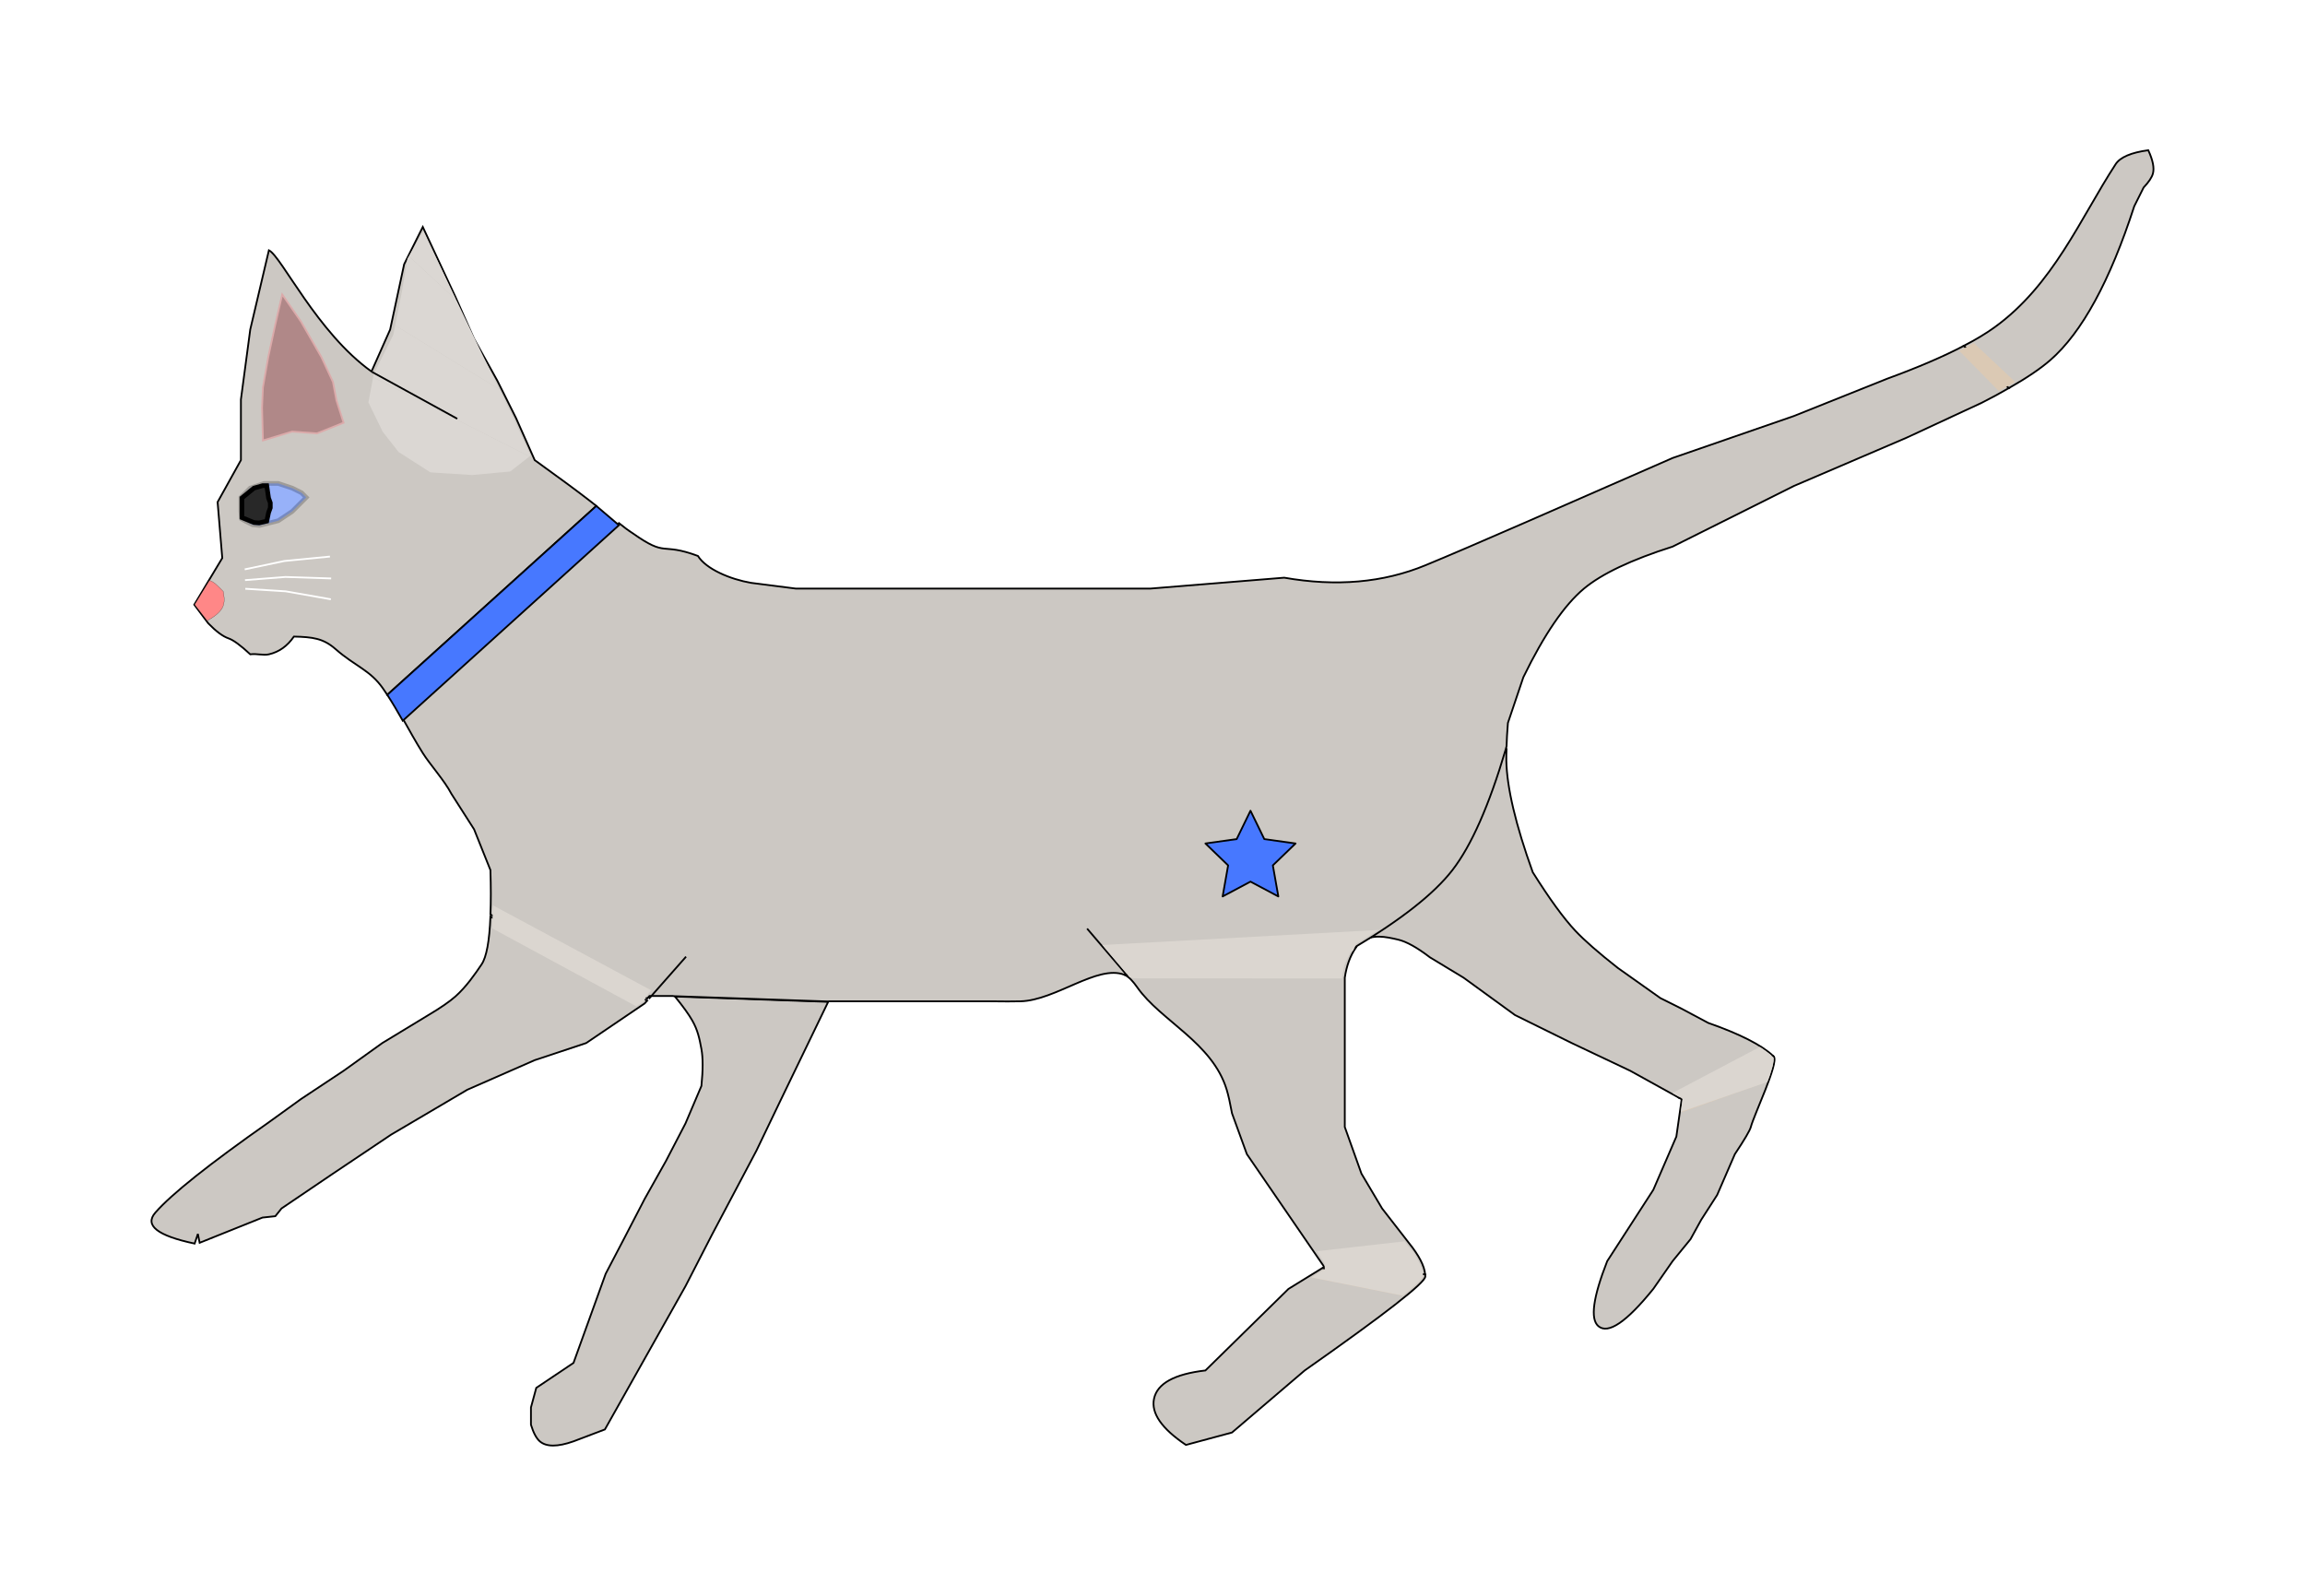
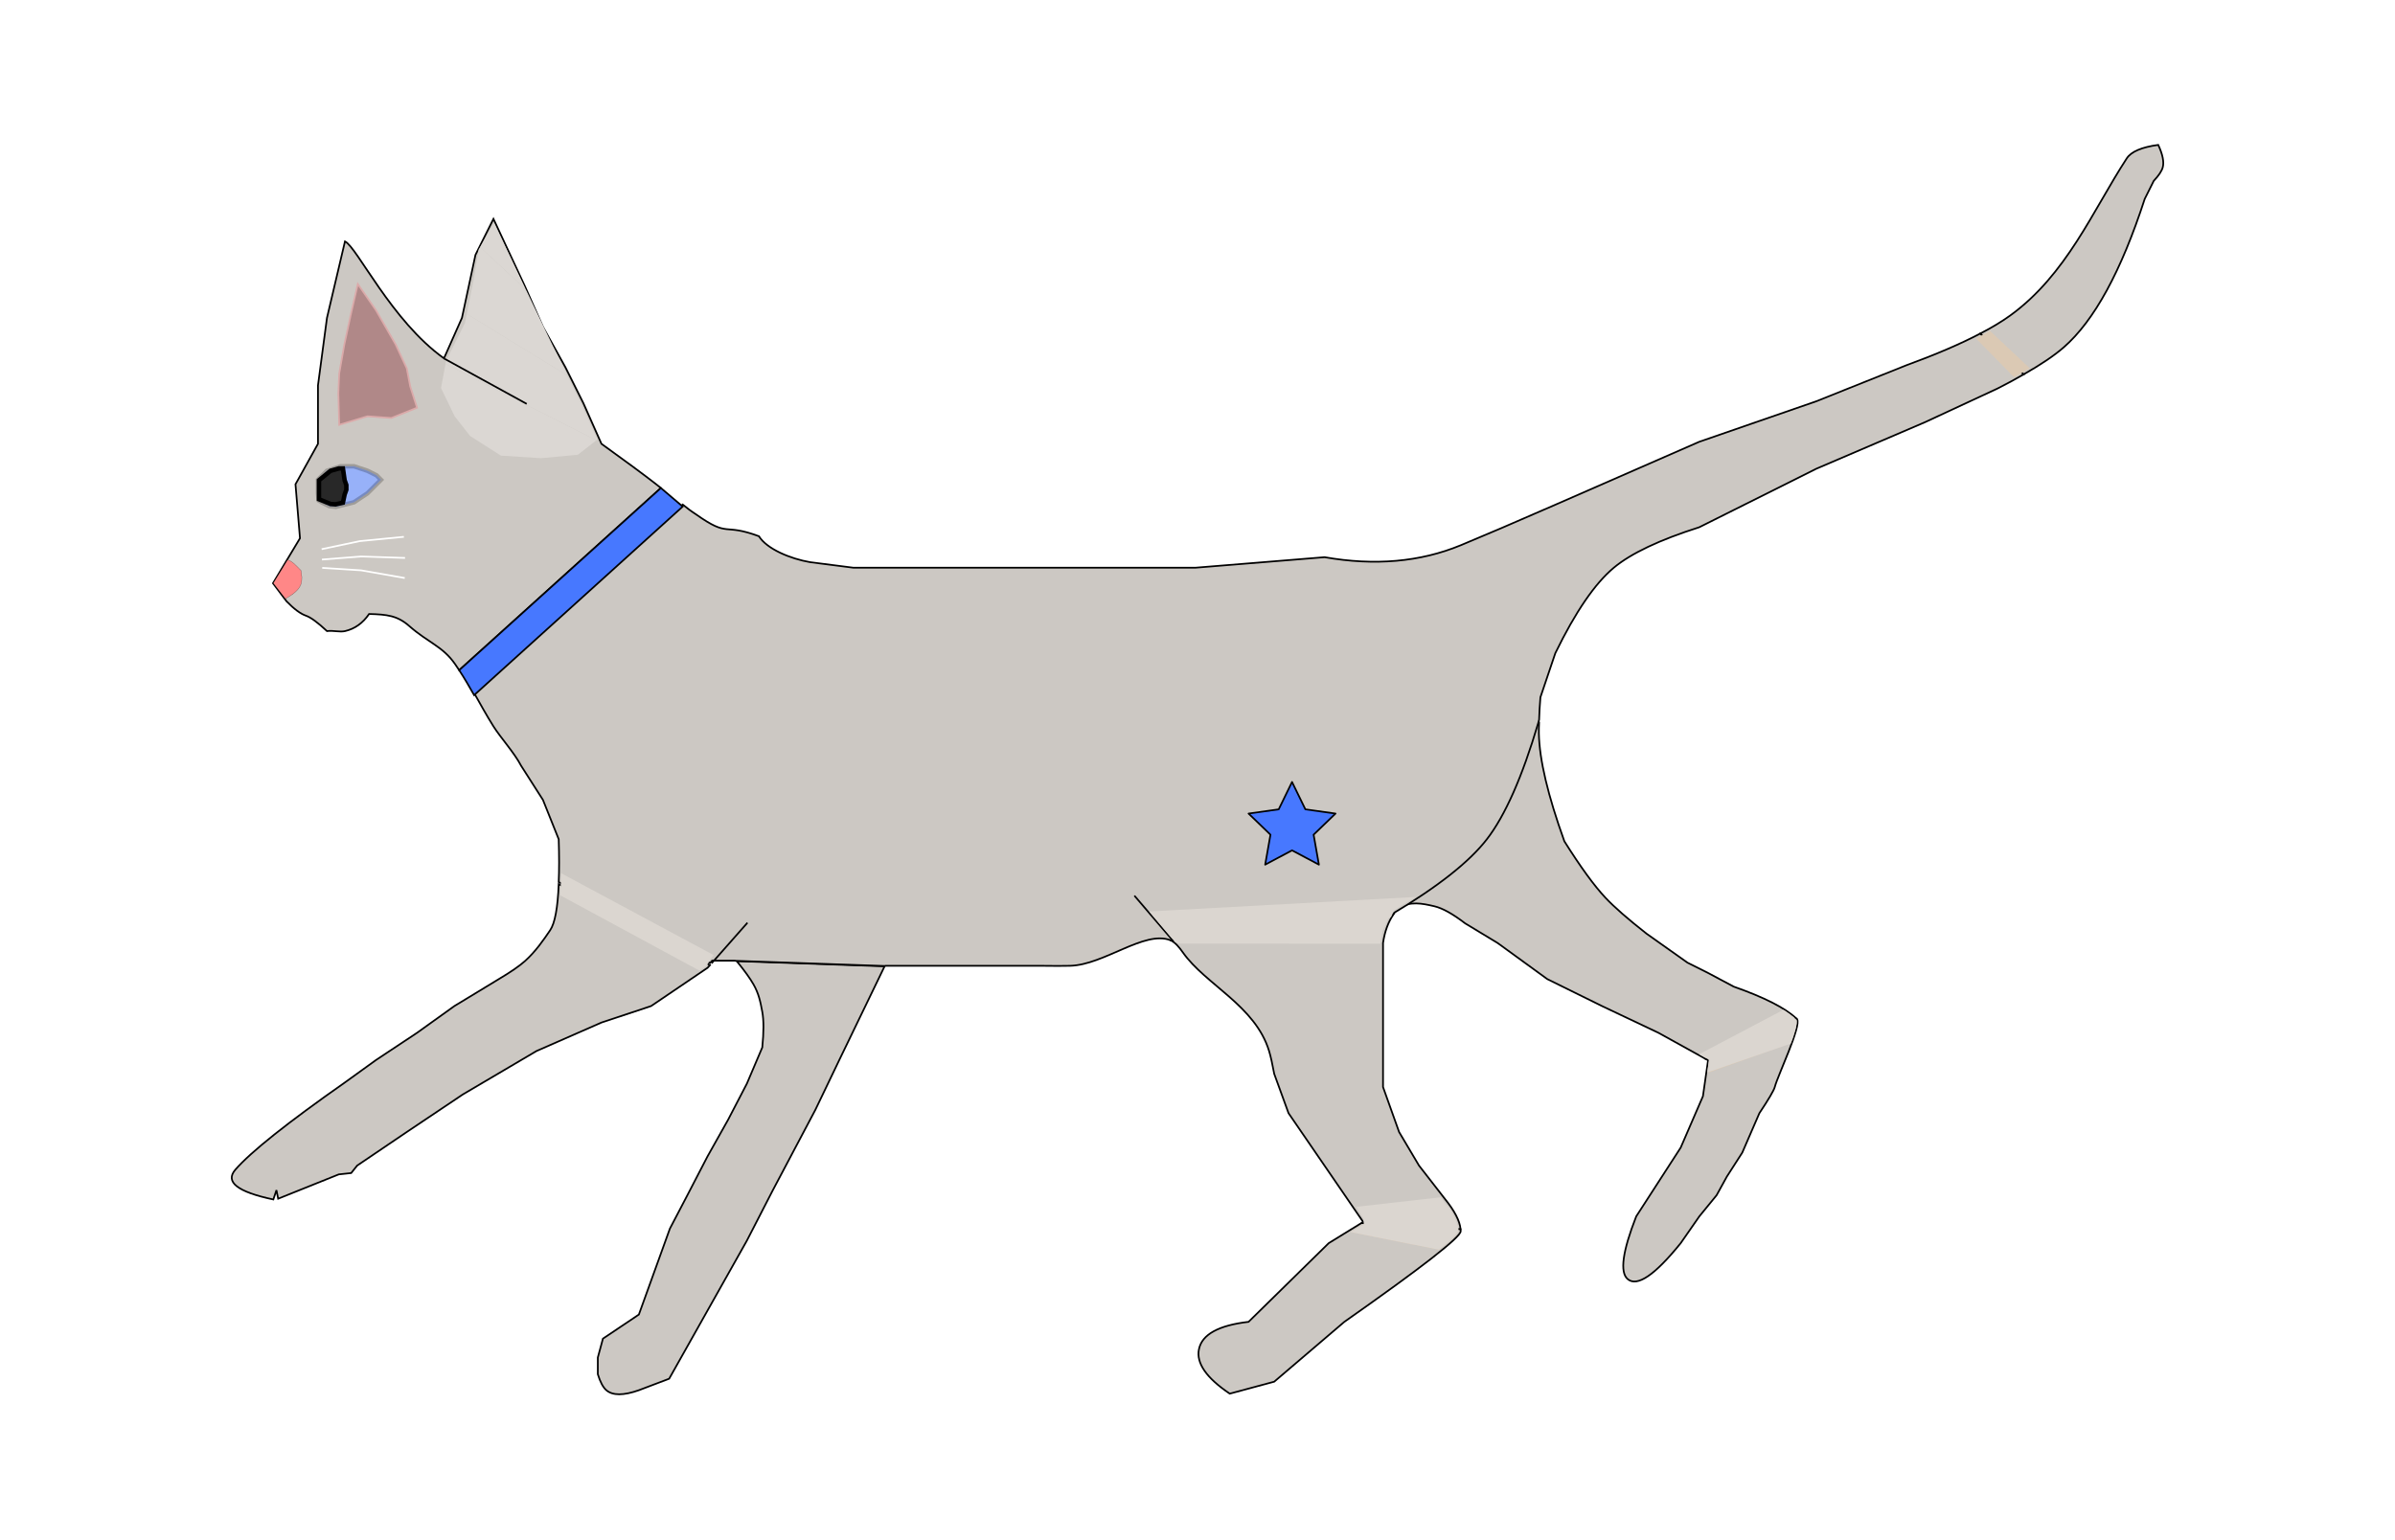
- <svg xmlns="http://www.w3.org/2000/svg" style="isolation:isolate" viewBox="0 0 1300 900">
+ <svg xmlns="http://www.w3.org/2000/svg" style="isolation:isolate" viewBox="0 0 1400 900">
  <defs>
-     <clipPath id="_clipPath_6deFQn2FyqKFq0n5fk6vcip0AoO2zhJY">
-       <rect width="1300" height="900" />
+     <clipPath id="_clipPath_V0pqoi824QpJi1OXISZkfbjsKbPEXRIq">
+       <rect width="1400" height="900" />
    </clipPath>
  </defs>
-   <g clip-path="url(#_clipPath_6deFQn2FyqKFq0n5fk6vcip0AoO2zhJY)">
+   <g clip-path="url(#_clipPath_V0pqoi824QpJi1OXISZkfbjsKbPEXRIq)">
    <g style="isolation:isolate" class="cat">
      <g class="leg-front-right">
-         <path d=" M 467.097 565.014 L 440.598 619.832 L 426.598 648.994 L 401.598 696.255 L 386.598 725.417 L 341.161 806.178 L 323.451 812.901 Q 309.973 817.653 304.451 812.901 Q 301.564 810.415 299.451 803.534 L 299.451 793.795 L 302.451 782.734 L 323.451 768.656 L 341.598 718.378 L 351.598 699.272 L 363.598 676.144 L 375.598 654.765 L 386.598 633.607 L 395.598 612.449 Q 396.944 598.972 395.598 591.677 C 394.469 585.556 393.501 580.955 390.451 575.588 C 388.468 572.098 385.229 567.591 380.669 562.014 L 467.097 565.014 Z " fill="rgb(204,200,195)" vector-effect="non-scaling-stroke" stroke-width="1" stroke="rgb(0,0,0)" stroke-linejoin="miter" stroke-linecap="square" stroke-miterlimit="3" />
+         <path d=" M 517.097 565.014 L 490.598 619.832 L 476.598 648.994 L 451.598 696.255 L 436.598 725.417 L 391.161 806.178 L 373.451 812.901 Q 359.973 817.653 354.451 812.901 Q 351.564 810.415 349.451 803.534 L 349.451 793.795 L 352.451 782.734 L 373.451 768.656 L 391.598 718.378 L 401.598 699.272 L 413.598 676.144 L 425.598 654.765 L 436.598 633.607 L 445.598 612.449 Q 446.944 598.972 445.598 591.677 C 444.469 585.556 443.501 580.955 440.451 575.588 C 438.468 572.098 435.229 567.591 430.669 562.014 L 517.097 565.014 Z " fill="rgb(204,200,195)" vector-effect="non-scaling-stroke" stroke-width="1" stroke="rgb(0,0,0)" stroke-linejoin="miter" stroke-linecap="square" stroke-miterlimit="3" />
      </g>
      <g class="leg-back-right">
        <g class="bottom">
-           <path d=" M 999.872 595.446 Q 1000.236 595.704 1000.451 595.914 C 1003.22 599.682 989.222 628.741 987.451 635.612 Q 986.703 638.517 978.451 650.914 L 968.451 673.969 L 959.451 687.969 L 953.451 698.873 L 943.327 711.27 L 932.451 726.914 Q 909.738 755.017 901.451 747.914 Q 894.451 741.914 906.451 711.27 L 932.451 671.049 L 945.451 641.01 L 948.451 619.969 L 947.025 619.179 L 999.872 595.446 Z " fill="rgb(204,200,195)" vector-effect="non-scaling-stroke" stroke-width="1" stroke="rgb(0,0,0)" stroke-linejoin="miter" stroke-linecap="square" stroke-miterlimit="3" />
-           <path d=" M 946.383 617.326 L 949.846 619.389 L 948.763 627.203 L 995.969 610.239 L 997.351 606.469 L 998.772 601.711 L 999.017 600.848 L 999.479 598.357 L 999.51 597.154 L 997.6 595.119 L 996.991 594.614 L 946.383 617.326 Z " fill="rgb(219,201,180)" />
+           <path d=" M 1049.872 595.446 Q 1050.236 595.704 1050.451 595.914 C 1053.22 599.682 1039.222 628.741 1037.451 635.612 Q 1036.703 638.517 1028.451 650.914 L 1018.451 673.969 L 1009.451 687.969 L 1003.451 698.873 L 993.327 711.27 L 982.451 726.914 Q 959.738 755.017 951.451 747.914 Q 944.451 741.914 956.451 711.27 L 982.451 671.049 L 995.451 641.01 L 998.451 619.969 L 997.025 619.179 L 1049.872 595.446 Z " fill="rgb(204,200,195)" vector-effect="non-scaling-stroke" stroke-width="1" stroke="rgb(0,0,0)" stroke-linejoin="miter" stroke-linecap="square" stroke-miterlimit="3" />
+           <path d=" M 996.383 617.326 L 999.846 619.389 L 998.763 627.203 L 1045.969 610.239 L 1047.351 606.469 L 1048.772 601.711 L 1049.017 600.848 L 1049.479 598.357 L 1049.51 597.154 L 1047.6 595.119 L 1046.991 594.614 L 996.383 617.326 Z " fill="rgb(219,201,180)" />
        </g>
        <g class="top">
-           <path d=" M 763.223 535.969 C 764.529 533.712 766.076 532.042 767.845 530.914 C 774.24 526.835 781.301 528.243 788.451 529.914 Q 795.588 531.581 806.451 539.914 L 825.451 551.414 L 854.451 572.489 L 886.451 588.27 L 919.451 603.914 L 947.025 619.179 L 999.997 595.493 C 993.502 589.378 981.315 583.185 963.451 576.914 L 948.451 568.914 L 936.451 562.914 L 912.451 545.914 Q 896.135 533.094 888.451 524.914 Q 878.61 514.436 864.451 491.914 Q 850.013 451.827 849.551 428.914 Q 849.494 426.102 849.689 422.033 L 848.151 424.014 L 763.223 535.969 Z " fill="rgb(204,200,195)" vector-effect="non-scaling-stroke" stroke-width="1" stroke="rgb(0,0,0)" stroke-linejoin="miter" stroke-linecap="square" stroke-miterlimit="3" />
-           <path d=" M 943.162 616.479 L 948.987 619.697 L 947.962 627.1 L 996.793 610.216 L 998.169 606.554 L 999.767 601.245 L 1000.259 598.615 L 1000.332 596.919 L 1000.086 596.255 L 998.447 594.76 L 995.516 592.487 L 992.526 590.451 L 943.162 616.479 Z " fill="rgb(219,214,208)" />
+           <path d=" M 813.223 535.969 C 814.529 533.712 816.076 532.042 817.845 530.914 C 824.24 526.835 831.301 528.243 838.451 529.914 Q 845.588 531.581 856.451 539.914 L 875.451 551.414 L 904.451 572.489 L 936.451 588.27 L 969.451 603.914 L 997.025 619.179 L 1049.997 595.493 C 1043.502 589.378 1031.315 583.185 1013.451 576.914 L 998.451 568.914 L 986.451 562.914 L 962.451 545.914 Q 946.135 533.094 938.451 524.914 Q 928.61 514.436 914.451 491.914 Q 900.013 451.827 899.551 428.914 Q 899.494 426.102 899.689 422.033 L 898.151 424.014 L 813.223 535.969 Z " fill="rgb(204,200,195)" vector-effect="non-scaling-stroke" stroke-width="1" stroke="rgb(0,0,0)" stroke-linejoin="miter" stroke-linecap="square" stroke-miterlimit="3" />
+           <path d=" M 993.162 616.479 L 998.987 619.697 L 997.962 627.1 L 1046.793 610.216 L 1048.169 606.554 L 1049.767 601.245 L 1050.259 598.615 L 1050.332 596.919 L 1050.086 596.255 L 1048.447 594.76 L 1045.516 592.487 L 1042.526 590.451 L 993.162 616.479 Z " fill="rgb(219,214,208)" />
        </g>
      </g>
      <g class="body">
-         <path d=" M 1132.971 218.891 C 1128.483 221.518 1123.351 224.278 1117.734 227.136 L 1075.178 246.906 L 1011.711 274.093 L 943.327 308.285 Q 908.445 319.392 893.354 331.956 Q 876.794 345.744 859.163 381.929 L 850.451 407.723 C 850.034 412.912 849.759 417.389 849.689 420.843 L 849.151 422.823 Q 835.194 469.978 819.151 490.723 Q 803.694 510.711 763.223 534.778 L 634.135 549.761 C 618.962 543.877 595.421 564.175 575.598 564.723 Q 569.626 564.888 558.598 564.723 L 543.598 564.723 L 522.598 564.723 L 498.834 564.723 L 467.598 564.723 L 467.097 564.823 L 380.151 561.823 L 379.451 561.723 L 366.308 561.723 L 366.308 561.723 L 365.019 563.15 L 276.593 515.76 C 276.902 508.753 276.897 500.378 276.598 490.723 L 267.382 467.723 L 254.598 447.723 C 250.657 440.156 242.502 431.188 238.45 424.723 C 234.338 418.162 230.782 411.675 227.159 405.274 L 349.065 295.014 C 351.622 297.099 354.18 299.048 356.806 300.723 C 376.598 314.723 372.174 305.583 393.628 313.545 C 398.266 321.001 411.931 326.723 423.598 328.723 L 448.861 331.956 L 540.916 331.956 L 632.971 331.956 L 648.752 331.956 L 724.286 325.805 Q 768.286 333.528 803.93 318.805 Q 823.505 310.72 859.163 295.134 L 943.327 258.312 L 1011.711 234.641 L 1064.313 213.6 Q 1090.397 204.064 1107.588 195.031 L 1132.971 218.891 Z " fill="rgb(204,200,195)" vector-effect="non-scaling-stroke" stroke-width="1" stroke="rgb(0,0,0)" stroke-linejoin="miter" stroke-linecap="square" stroke-miterlimit="3" />
-         <path d=" M 705.263 457.24 L 713.059 473.237 L 730.68 475.707 L 717.876 488.064 L 720.971 505.587 L 705.263 497.228 L 689.554 505.587 L 692.65 488.064 L 679.845 475.707 L 697.468 473.237 L 705.263 457.24 Z " fill-rule="evenodd" fill="rgb(71,120,255)" vector-effect="non-scaling-stroke" stroke-width="1" stroke="rgb(0,0,0)" stroke-linejoin="round" stroke-linecap="butt" stroke-miterlimit="1.414" />
+         <path d=" M 1182.971 218.891 C 1178.483 221.518 1173.351 224.278 1167.734 227.136 L 1125.178 246.906 L 1061.711 274.093 L 993.327 308.285 Q 958.445 319.392 943.354 331.956 Q 926.794 345.744 909.163 381.929 L 900.451 407.723 C 900.034 412.912 899.759 417.389 899.689 420.843 L 899.151 422.823 Q 885.194 469.978 869.151 490.723 Q 853.694 510.711 813.223 534.778 L 684.135 549.761 C 668.962 543.877 645.421 564.175 625.598 564.723 Q 619.626 564.888 608.598 564.723 L 593.598 564.723 L 572.598 564.723 L 548.834 564.723 L 517.598 564.723 L 517.097 564.823 L 430.151 561.823 L 429.451 561.723 L 416.308 561.723 L 416.308 561.723 L 415.019 563.15 L 326.593 515.76 C 326.902 508.753 326.897 500.378 326.598 490.723 L 317.382 467.723 L 304.598 447.723 C 300.657 440.156 292.502 431.188 288.45 424.723 C 284.338 418.162 280.782 411.675 277.159 405.274 L 399.065 295.014 C 401.622 297.099 404.18 299.048 406.806 300.723 C 426.598 314.723 422.174 305.583 443.628 313.545 C 448.266 321.001 461.931 326.723 473.598 328.723 L 498.861 331.956 L 590.916 331.956 L 682.971 331.956 L 698.752 331.956 L 774.286 325.805 Q 818.286 333.528 853.93 318.805 Q 873.505 310.72 909.163 295.134 L 993.327 258.312 L 1061.711 234.641 L 1114.313 213.6 Q 1140.397 204.064 1157.588 195.031 L 1182.971 218.891 Z " fill="rgb(204,200,195)" vector-effect="non-scaling-stroke" stroke-width="1" stroke="rgb(0,0,0)" stroke-linejoin="miter" stroke-linecap="square" stroke-miterlimit="3" />
+         <path d=" M 755.263 457.24 L 763.059 473.237 L 780.68 475.707 L 767.876 488.064 L 770.971 505.587 L 755.263 497.228 L 739.554 505.587 L 742.65 488.064 L 729.845 475.707 L 747.468 473.237 L 755.263 457.24 Z " fill-rule="evenodd" fill="rgb(71,120,255)" vector-effect="non-scaling-stroke" stroke-width="1" stroke="rgb(0,0,0)" stroke-linejoin="round" stroke-linecap="butt" stroke-miterlimit="1.414" />
        <g class="tail-top">
-           <path d=" M 1132.971 218.891 Q 1148.109 210.283 1156.368 203.079 Q 1183.102 179.761 1203.711 116.285 L 1208.971 105.764 Q 1213.339 101.145 1214.231 97.874 Q 1215.517 93.161 1211.601 84.723 Q 1197.037 86.712 1193.19 92.614 C 1173.389 122.994 1158.024 160.745 1124.807 184.668 C 1120.091 188.065 1114.38 191.517 1107.588 195.031 L 1132.971 218.891 Z " fill="rgb(204,200,195)" vector-effect="non-scaling-stroke" stroke-width="1" stroke="rgb(0,0,0)" stroke-linejoin="miter" stroke-linecap="square" stroke-miterlimit="3" />
-           <path d=" M 1105.01 197.86 L 1108.594 195.984 L 1113.246 193.481 L 1136.502 215.353 L 1131.892 218.023 L 1127.354 220.592 L 1105.01 197.86 Z " fill="rgb(219,201,180)" />
+           <path d=" M 1182.971 218.891 Q 1198.109 210.283 1206.368 203.079 Q 1233.102 179.761 1253.711 116.285 L 1258.971 105.764 Q 1263.339 101.145 1264.231 97.874 Q 1265.517 93.161 1261.601 84.723 Q 1247.037 86.712 1243.19 92.614 C 1223.389 122.994 1208.024 160.745 1174.807 184.668 C 1170.091 188.065 1164.38 191.517 1157.588 195.031 L 1182.971 218.891 Z " fill="rgb(204,200,195)" vector-effect="non-scaling-stroke" stroke-width="1" stroke="rgb(0,0,0)" stroke-linejoin="miter" stroke-linecap="square" stroke-miterlimit="3" />
+           <path d=" M 1155.01 197.86 L 1158.594 195.984 L 1163.246 193.481 L 1186.502 215.353 L 1181.892 218.023 L 1177.354 220.592 L 1155.01 197.86 Z " fill="rgb(219,201,180)" />
        </g>
      </g>
      <g style="isolation:isolate" class="head">
-         <path d=" M 218.416 391.875 C 217.636 390.691 216.841 389.51 216.023 388.331 C 208.747 377.849 200.462 375.91 189.216 366.048 C 182.275 359.96 176.267 359.285 165.76 359.011 Q 160.258 367.032 151.729 369.014 C 148.519 369.76 144.988 368.529 141.135 369.014 Q 133.023 361.455 128.849 360.018 Q 124.062 358.37 117.464 351.558 L 109.574 341.037 L 125.354 314.736 L 122.724 283.174 L 135.875 259.503 L 135.875 225.311 L 141.135 185.859 L 151.656 141.147 C 158.667 144.457 178.834 187.612 209.519 209.53 L 220.039 185.859 L 227.93 149.037 L 238.45 127.996 L 256.861 167.448 L 267.382 191.119 L 280.533 214.79 L 291.053 235.832 L 301.574 259.503 Q 322.551 274.584 333.598 283.174 C 334.516 283.888 335.42 284.613 336.321 285.341 L 218.416 391.875 Z " fill="rgb(204,200,195)" vector-effect="non-scaling-stroke" stroke-width="1" stroke="rgb(0,0,0)" stroke-linejoin="miter" stroke-linecap="square" stroke-miterlimit="3" />
-         <path d=" M 109.772 340.984 Q 115.273 332.159 118.124 327.385 C 120.823 328.047 123.113 330.746 125.979 333.622 C 126.321 335.786 126.831 338.805 125.979 341.476 Q 124.583 345.852 116.869 350.067 L 109.772 340.984 Z " fill="rgb(255,135,135)" vector-effect="non-scaling-stroke" stroke-width="0.1" stroke="rgb(0,0,0)" stroke-linejoin="miter" stroke-linecap="square" stroke-miterlimit="3" />
-         <path d=" M 147.783 229.914 L 148.283 218.414 L 151.283 201.414 L 155.283 182.914 L 159.165 166.076 L 169.783 181.414 L 181.283 201.414 L 187.783 215.414 L 189.783 225.914 L 193.783 238.414 L 178.783 244.414 L 164.783 243.414 L 148.283 248.414 L 147.783 229.914 Z " fill="rgb(176,136,136)" vector-effect="non-scaling-stroke" stroke-width="1" stroke="rgb(219,170,170)" stroke-linejoin="miter" stroke-linecap="square" stroke-miterlimit="3" />
+         <path d=" M 268.416 391.875 C 267.636 390.691 266.841 389.51 266.023 388.331 C 258.747 377.849 250.462 375.91 239.216 366.048 C 232.275 359.96 226.267 359.285 215.76 359.011 Q 210.258 367.032 201.729 369.014 C 198.519 369.76 194.988 368.529 191.135 369.014 Q 183.023 361.455 178.849 360.018 Q 174.062 358.37 167.464 351.558 L 159.574 341.037 L 175.354 314.736 L 172.724 283.174 L 185.875 259.503 L 185.875 225.311 L 191.135 185.859 L 201.656 141.147 C 208.667 144.457 228.834 187.612 259.519 209.53 L 270.039 185.859 L 277.93 149.037 L 288.45 127.996 L 306.861 167.448 L 317.382 191.119 L 330.533 214.79 L 341.053 235.832 L 351.574 259.503 Q 372.551 274.584 383.598 283.174 C 384.516 283.888 385.42 284.613 386.321 285.341 L 268.416 391.875 Z " fill="rgb(204,200,195)" vector-effect="non-scaling-stroke" stroke-width="1" stroke="rgb(0,0,0)" stroke-linejoin="miter" stroke-linecap="square" stroke-miterlimit="3" />
+         <path d=" M 159.772 340.984 Q 165.273 332.159 168.124 327.385 C 170.823 328.047 173.113 330.746 175.979 333.622 C 176.321 335.786 176.831 338.805 175.979 341.476 Q 174.583 345.852 166.869 350.067 L 159.772 340.984 Z " fill="rgb(255,135,135)" vector-effect="non-scaling-stroke" stroke-width="0.1" stroke="rgb(0,0,0)" stroke-linejoin="miter" stroke-linecap="square" stroke-miterlimit="3" />
+         <path d=" M 197.783 229.914 L 198.283 218.414 L 201.283 201.414 L 205.283 182.914 L 209.165 166.076 L 219.783 181.414 L 231.283 201.414 L 237.783 215.414 L 239.783 225.914 L 243.783 238.414 L 228.783 244.414 L 214.783 243.414 L 198.283 248.414 L 197.783 229.914 Z " fill="rgb(176,136,136)" vector-effect="non-scaling-stroke" stroke-width="1" stroke="rgb(219,170,170)" stroke-linejoin="miter" stroke-linecap="square" stroke-miterlimit="3" />
        <g style="isolation:isolate" class="cat-eye">
-           <path d=" M 135.875 280.544 L 141.135 275.284 L 149.026 272.653 L 156.916 272.653 L 164.806 275.284 L 170.067 277.914 L 172.697 280.544 L 170.067 283.174 L 164.806 288.434 L 156.916 293.695 L 146.396 296.325 L 142.451 295.914 L 138.451 293.914 L 136.248 292.626 L 135.875 288.434 L 135.875 280.544 Z " fill="rgb(151,177,249)" vector-effect="non-scaling-stroke" stroke-width="2.63" stroke="rgb(0,0,0)" stroke-opacity="0.22" stroke-linejoin="miter" stroke-linecap="square" stroke-miterlimit="3" />
-           <path d=" M 148.099 273.914 L 143.238 275.284 L 136.451 280.83 L 136.451 283.603 L 136.451 286.376 L 136.451 289.149 L 136.451 291.922 L 143.238 294.695 L 146.132 294.914 L 150.451 293.914 L 151.451 289.149 L 152.451 286.376 L 152.451 283.603 L 151.451 280.83 L 150.451 273.914 L 148.099 273.914 Z " fill="rgb(40,40,40)" vector-effect="non-scaling-stroke" stroke-width="2.63" stroke="rgb(0,0,0)" stroke-linejoin="miter" stroke-linecap="square" stroke-miterlimit="3" />
+           <path d=" M 185.875 280.544 L 191.135 275.284 L 199.026 272.653 L 206.916 272.653 L 214.806 275.284 L 220.067 277.914 L 222.697 280.544 L 220.067 283.174 L 214.806 288.434 L 206.916 293.695 L 196.396 296.325 L 192.451 295.914 L 188.451 293.914 L 186.248 292.626 L 185.875 288.434 L 185.875 280.544 Z " fill="rgb(151,177,249)" vector-effect="non-scaling-stroke" stroke-width="2.63" stroke="rgb(0,0,0)" stroke-opacity="0.22" stroke-linejoin="miter" stroke-linecap="square" stroke-miterlimit="3" />
+           <path d=" M 198.099 273.914 L 193.238 275.284 L 186.451 280.83 L 186.451 283.603 L 186.451 286.376 L 186.451 289.149 L 186.451 291.922 L 193.238 294.695 L 196.132 294.914 L 200.451 293.914 L 201.451 289.149 L 202.451 286.376 L 202.451 283.603 L 201.451 280.83 L 200.451 273.914 L 198.099 273.914 Z " fill="rgb(40,40,40)" vector-effect="non-scaling-stroke" stroke-width="2.63" stroke="rgb(0,0,0)" stroke-linejoin="miter" stroke-linecap="square" stroke-miterlimit="3" />
        </g>
        <g style="isolation:isolate" class="whiskers">
-           <path d=" M 138.511 321.014 L 160.357 316.399 L 185.588 313.937" fill="none" vector-effect="non-scaling-stroke" stroke-width="1" stroke="rgb(255,255,255)" stroke-linejoin="miter" stroke-linecap="square" stroke-miterlimit="3" />
-           <path d=" M 138.677 327.147 L 160.937 325.396 L 186.274 326.219" fill="none" vector-effect="non-scaling-stroke" stroke-width="1" stroke="rgb(255,255,255)" stroke-linejoin="miter" stroke-linecap="square" stroke-miterlimit="3" />
-           <path d=" M 138.851 332.08 L 161.134 333.499 L 186.1 337.901" fill="none" vector-effect="non-scaling-stroke" stroke-width="1" stroke="rgb(255,255,255)" stroke-linejoin="miter" stroke-linecap="square" stroke-miterlimit="3" />
+           <path d=" M 188.511 321.014 L 210.357 316.399 L 235.588 313.937" fill="none" vector-effect="non-scaling-stroke" stroke-width="1" stroke="rgb(255,255,255)" stroke-linejoin="miter" stroke-linecap="square" stroke-miterlimit="3" />
+           <path d=" M 188.677 327.147 L 210.937 325.396 L 236.274 326.219" fill="none" vector-effect="non-scaling-stroke" stroke-width="1" stroke="rgb(255,255,255)" stroke-linejoin="miter" stroke-linecap="square" stroke-miterlimit="3" />
+           <path d=" M 188.851 332.08 L 211.134 333.499 L 236.1 337.901" fill="none" vector-effect="non-scaling-stroke" stroke-width="1" stroke="rgb(255,255,255)" stroke-linejoin="miter" stroke-linecap="square" stroke-miterlimit="3" />
        </g>
        <g style="isolation:isolate" class="right-ear-shadow">
-           <path d=" M 298.59 257.456 L 287.783 265.914 L 266.283 267.914 L 242.783 266.414 L 224.783 254.914 L 215.783 243.414 L 207.783 226.914 L 210.432 212.789 L 298.59 257.456 Z " fill="rgb(219,215,211)" />
-           <path d=" M 281.78 219.689 L 288.783 233.914 L 299.283 256.914 L 298.59 257.456 L 210.432 212.789 L 210.783 210.914 L 221.783 188.914 L 222.862 183.521 L 281.78 219.689 Z " fill="rgb(219,215,211)" />
-           <path d=" M 257.442 169.379 L 272.783 201.414 L 281.78 219.689 L 222.862 183.521 L 226.783 163.914 L 229.783 145.914 L 230.63 144.455 L 257.442 169.379 Z " fill="rgb(219,215,211)" />
-           <path d=" M 257.442 169.379 L 238.783 130.414 L 230.63 144.455 L 257.442 169.379 Z " fill="rgb(219,215,211)" />
-           <line x1="210.324" y1="210.044" x2="257.442" y2="235.914" vector-effect="non-scaling-stroke" stroke-width="1" stroke="rgb(0,0,0)" stroke-linejoin="miter" stroke-linecap="square" stroke-miterlimit="3" />
+           <path d=" M 348.59 257.456 L 337.783 265.914 L 316.283 267.914 L 292.783 266.414 L 274.783 254.914 L 265.783 243.414 L 257.783 226.914 L 260.432 212.789 L 348.59 257.456 Z " fill="rgb(219,215,211)" />
+           <path d=" M 331.78 219.689 L 338.783 233.914 L 349.283 256.914 L 348.59 257.456 L 260.432 212.789 L 260.783 210.914 L 271.783 188.914 L 272.862 183.521 L 331.78 219.689 Z " fill="rgb(219,215,211)" />
+           <path d=" M 307.442 169.379 L 322.783 201.414 L 331.78 219.689 L 272.862 183.521 L 276.783 163.914 L 279.783 145.914 L 280.63 144.455 L 307.442 169.379 Z " fill="rgb(219,215,211)" />
+           <path d=" M 307.442 169.379 L 288.783 130.414 L 280.63 144.455 L 307.442 169.379 Z " fill="rgb(219,215,211)" />
+           <line x1="260.324" y1="210.044" x2="307.442" y2="235.914" vector-effect="non-scaling-stroke" stroke-width="1" stroke="rgb(0,0,0)" stroke-linejoin="miter" stroke-linecap="square" stroke-miterlimit="3" />
        </g>
-         <path d=" M 349.065 296.205 C 344.904 292.779 340.75 288.977 336.321 285.341 L 218.416 391.875 C 221.558 396.685 224.378 401.549 227.159 406.465 L 349.065 296.205 Z " fill="rgb(71,120,255)" vector-effect="non-scaling-stroke" stroke-width="1" stroke="rgb(0,0,0)" stroke-linejoin="miter" stroke-linecap="square" stroke-miterlimit="3" />
+         <path d=" M 399.065 296.205 C 394.904 292.779 390.75 288.977 386.321 285.341 L 268.416 391.875 C 271.558 396.685 274.378 401.549 277.159 406.465 L 399.065 296.205 Z " fill="rgb(71,120,255)" vector-effect="non-scaling-stroke" stroke-width="1" stroke="rgb(0,0,0)" stroke-linejoin="miter" stroke-linecap="square" stroke-miterlimit="3" />
      </g>
      <g class="leg-back-left">
        <g class="bottom">
-           <path d=" M 803.771 718.701 Q 803.845 719.323 803.845 719.914 Q 803.845 725.164 735.845 772.914 L 694.845 807.914 L 668.845 814.914 Q 648.316 801.081 650.845 788.914 Q 653.534 775.977 679.845 772.914 L 726.699 726.914 L 745.844 715.133 L 803.771 718.701 Z " fill="rgb(204,200,195)" vector-effect="non-scaling-stroke" stroke-width="1" stroke="rgb(0,0,0)" stroke-linejoin="miter" stroke-linecap="square" stroke-miterlimit="3" />
-           <path d=" M 742.782 705.671 L 792.267 700.071 L 794.401 703.129 L 797.401 706.533 L 799.017 709.36 L 800.978 713.225 L 802.536 717.725 L 802.544 719.935 L 801.749 721.072 L 800.068 722.982 L 795.736 727.073 L 791.097 730.713 L 739.56 720.435 L 746.181 716.462 L 747.207 716.022 L 746.997 712.514 L 742.782 705.671 Z " fill="rgb(219,201,180)" />
+           <path d=" M 853.771 718.701 Q 853.845 719.323 853.845 719.914 Q 853.845 725.164 785.845 772.914 L 744.845 807.914 L 718.845 814.914 Q 698.316 801.081 700.845 788.914 Q 703.534 775.977 729.845 772.914 L 776.699 726.914 L 795.844 715.133 L 853.771 718.701 Z " fill="rgb(204,200,195)" vector-effect="non-scaling-stroke" stroke-width="1" stroke="rgb(0,0,0)" stroke-linejoin="miter" stroke-linecap="square" stroke-miterlimit="3" />
+           <path d=" M 792.782 705.671 L 842.267 700.071 L 844.401 703.129 L 847.401 706.533 L 849.017 709.36 L 850.978 713.225 L 852.536 717.725 L 852.544 719.935 L 851.749 721.072 L 850.068 722.982 L 845.736 727.073 L 841.097 730.713 L 789.56 720.435 L 796.181 716.462 L 797.207 716.022 L 796.997 712.514 L 792.782 705.671 Z " fill="rgb(219,201,180)" />
        </g>
        <g class="top">
-           <path d=" M 764.61 534.57 Q 759.908 541.431 758.451 551.414 L 758.451 572.489 L 758.451 603.914 L 758.451 635.612 L 767.845 661.914 L 779.492 681.553 L 794.533 700.914 C 800.253 707.973 803.338 713.904 803.771 718.701 L 745.844 715.133 L 746.845 714.516 L 703.218 650.914 L 694.845 627.914 Q 693.242 619.173 691.845 614.571 C 683.793 588.038 654.682 575.76 641.451 556.914 C 639.332 553.895 636.768 550.773 634.031 549.733 L 764.61 534.57 Z " fill="rgb(204,200,195)" vector-effect="non-scaling-stroke" stroke-width="1" stroke="rgb(0,0,0)" stroke-linejoin="miter" stroke-linecap="square" stroke-miterlimit="3" />
-           <line x1="636.18" y1="550.714" x2="613.451" y2="524.116" vector-effect="non-scaling-stroke" stroke-width="1" stroke="rgb(0,0,0)" stroke-linejoin="miter" stroke-linecap="square" stroke-miterlimit="3" />
-           <path d=" M 742.782 705.671 L 792.267 700.071 L 794.401 703.129 L 797.401 706.533 L 799.017 709.36 L 800.978 713.225 L 802.536 717.725 L 802.544 719.935 L 801.749 721.072 L 800.068 722.982 L 795.736 727.073 L 791.097 730.713 L 739.56 720.435 L 746.181 716.462 L 747.207 716.022 L 746.997 712.514 L 742.782 705.671 Z " fill="rgb(219,214,208)" />
-           <path d=" M 621.72 532.977 L 777.569 524.474 L 765.065 532.159 L 763.796 534.846 L 763.116 536.061 L 761.532 537.148 L 758.205 544.492 L 756.894 551.833 L 639.036 551.771 L 636.845 550.841 L 621.72 532.977 Z " fill="rgb(219,214,208)" />
+           <path d=" M 814.61 534.57 Q 809.908 541.431 808.451 551.414 L 808.451 572.489 L 808.451 603.914 L 808.451 635.612 L 817.845 661.914 L 829.492 681.553 L 844.533 700.914 C 850.253 707.973 853.338 713.904 853.771 718.701 L 795.844 715.133 L 796.845 714.516 L 753.218 650.914 L 744.845 627.914 Q 743.242 619.173 741.845 614.571 C 733.793 588.038 704.682 575.76 691.451 556.914 C 689.332 553.895 686.768 550.773 684.031 549.733 L 814.61 534.57 Z " fill="rgb(204,200,195)" vector-effect="non-scaling-stroke" stroke-width="1" stroke="rgb(0,0,0)" stroke-linejoin="miter" stroke-linecap="square" stroke-miterlimit="3" />
+           <line x1="686.18" y1="550.714" x2="663.451" y2="524.116" vector-effect="non-scaling-stroke" stroke-width="1" stroke="rgb(0,0,0)" stroke-linejoin="miter" stroke-linecap="square" stroke-miterlimit="3" />
+           <path d=" M 792.782 705.671 L 842.267 700.071 L 844.401 703.129 L 847.401 706.533 L 849.017 709.36 L 850.978 713.225 L 852.536 717.725 L 852.544 719.935 L 851.749 721.072 L 850.068 722.982 L 845.736 727.073 L 841.097 730.713 L 789.56 720.435 L 796.181 716.462 L 797.207 716.022 L 796.997 712.514 L 792.782 705.671 Z " fill="rgb(219,214,208)" />
+           <path d=" M 671.72 532.977 L 827.569 524.474 L 815.065 532.159 L 813.796 534.846 L 813.116 536.061 L 811.532 537.148 L 808.205 544.492 L 806.894 551.833 L 689.036 551.771 L 686.845 550.841 L 671.72 532.977 Z " fill="rgb(219,214,208)" />
        </g>
      </g>
      <g class="leg-front-left">
-         <path d=" M 365.019 564.341 L 363.598 565.914 L 330.598 588.27 L 301.574 597.914 L 263.598 614.571 L 220.598 639.914 L 187.783 661.914 L 158.77 681.553 L 155.283 685.914 L 148.037 686.692 L 112.598 700.914 L 111.598 695.914 L 109.772 701.366 Q 78.225 694.678 87.598 683.914 Q 101.19 668.304 151.656 632.914 L 169.783 619.832 L 193.783 603.914 L 215.598 588.27 L 241.598 572.489 Q 251.989 566.317 256.861 561.969 C 262.996 556.493 267.841 549.485 271.598 543.914 Q 275.772 537.726 276.593 516.951 L 365.019 564.341 Z  M 366.308 562.914 L 386.598 539.914" fill-rule="evenodd" fill="rgb(204,200,195)" vector-effect="non-scaling-stroke" stroke-width="1" stroke="rgb(0,0,0)" stroke-linejoin="miter" stroke-linecap="square" stroke-miterlimit="3" />
-         <path d=" M 278.091 510.641 L 367.255 558.513 L 365.138 561.082 L 363.27 564.401 L 362.657 564.996 L 358.843 567.55 L 277.535 523.536 L 278.091 510.641 Z " fill="rgb(219,214,208)" />
+         <path d=" M 415.019 564.341 L 413.598 565.914 L 380.598 588.27 L 351.574 597.914 L 313.598 614.571 L 270.598 639.914 L 237.783 661.914 L 208.77 681.553 L 205.283 685.914 L 198.037 686.692 L 162.598 700.914 L 161.598 695.914 L 159.772 701.366 Q 128.225 694.678 137.598 683.914 Q 151.19 668.304 201.656 632.914 L 219.783 619.832 L 243.783 603.914 L 265.598 588.27 L 291.598 572.489 Q 301.989 566.317 306.861 561.969 C 312.996 556.493 317.841 549.485 321.598 543.914 Q 325.772 537.726 326.593 516.951 L 415.019 564.341 Z  M 416.308 562.914 L 436.598 539.914" fill-rule="evenodd" fill="rgb(204,200,195)" vector-effect="non-scaling-stroke" stroke-width="1" stroke="rgb(0,0,0)" stroke-linejoin="miter" stroke-linecap="square" stroke-miterlimit="3" />
+         <path d=" M 328.091 510.641 L 417.255 558.513 L 415.138 561.082 L 413.27 564.401 L 412.657 564.996 L 408.843 567.55 L 327.535 523.536 L 328.091 510.641 Z " fill="rgb(219,214,208)" />
      </g>
    </g>
  </g>
</svg>
